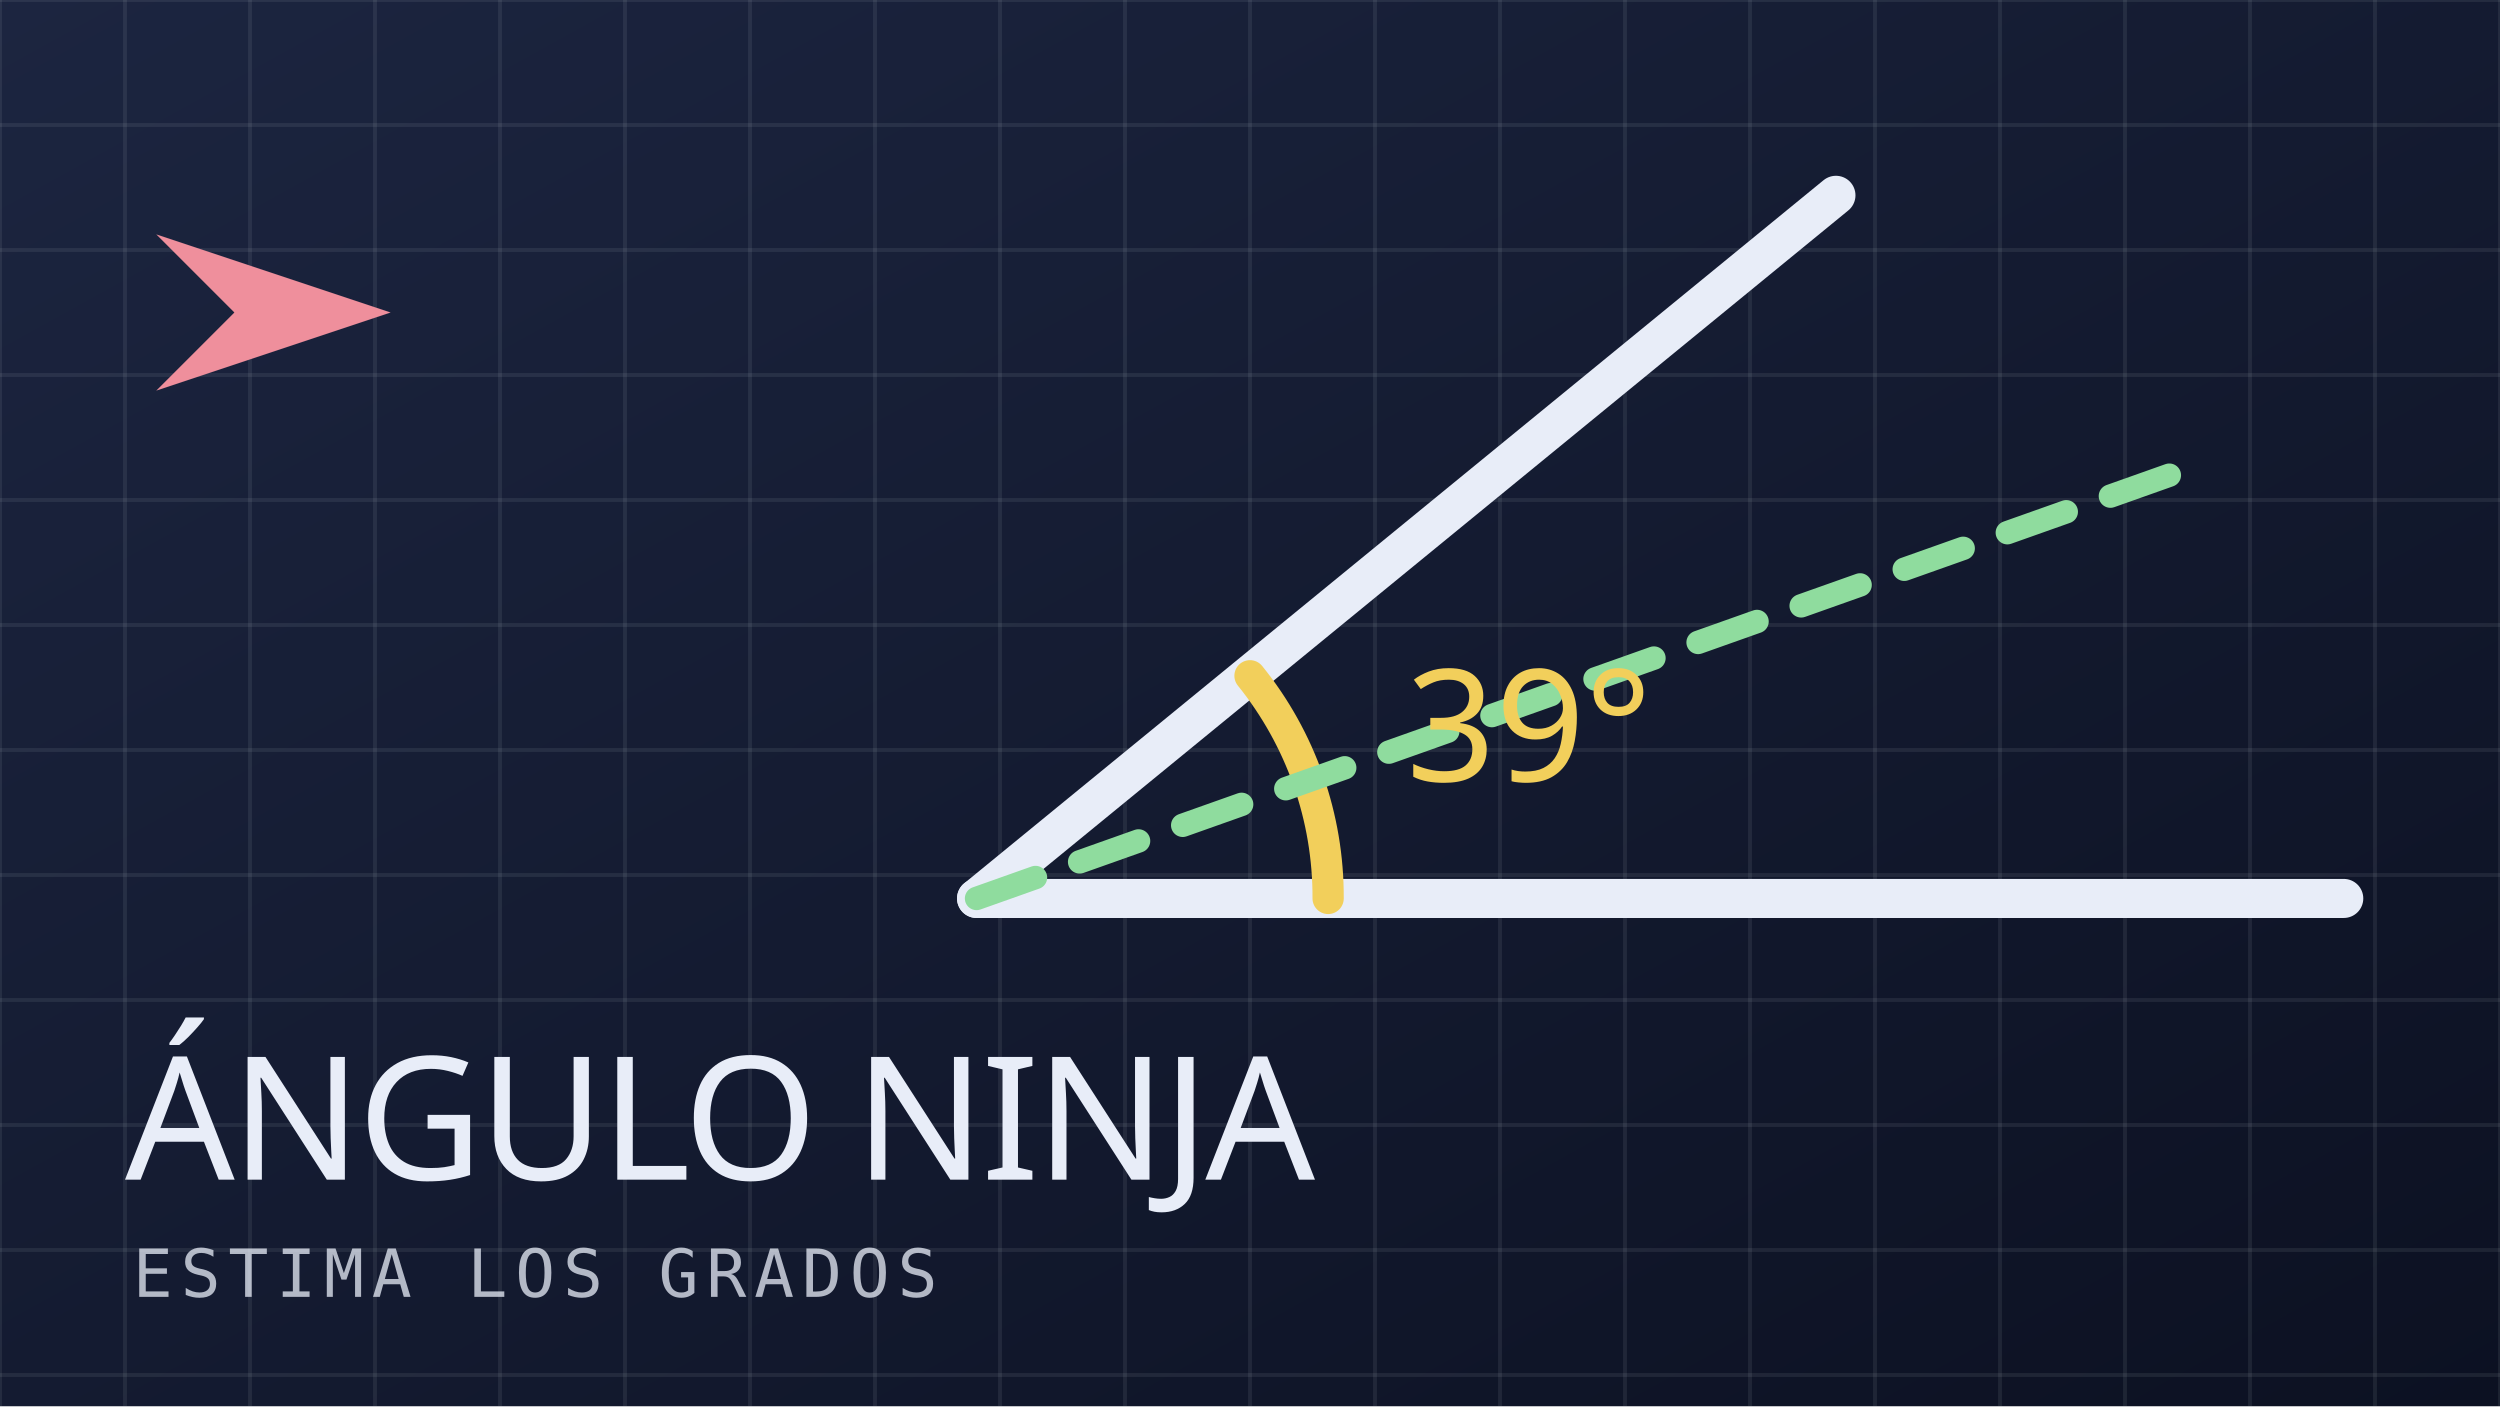
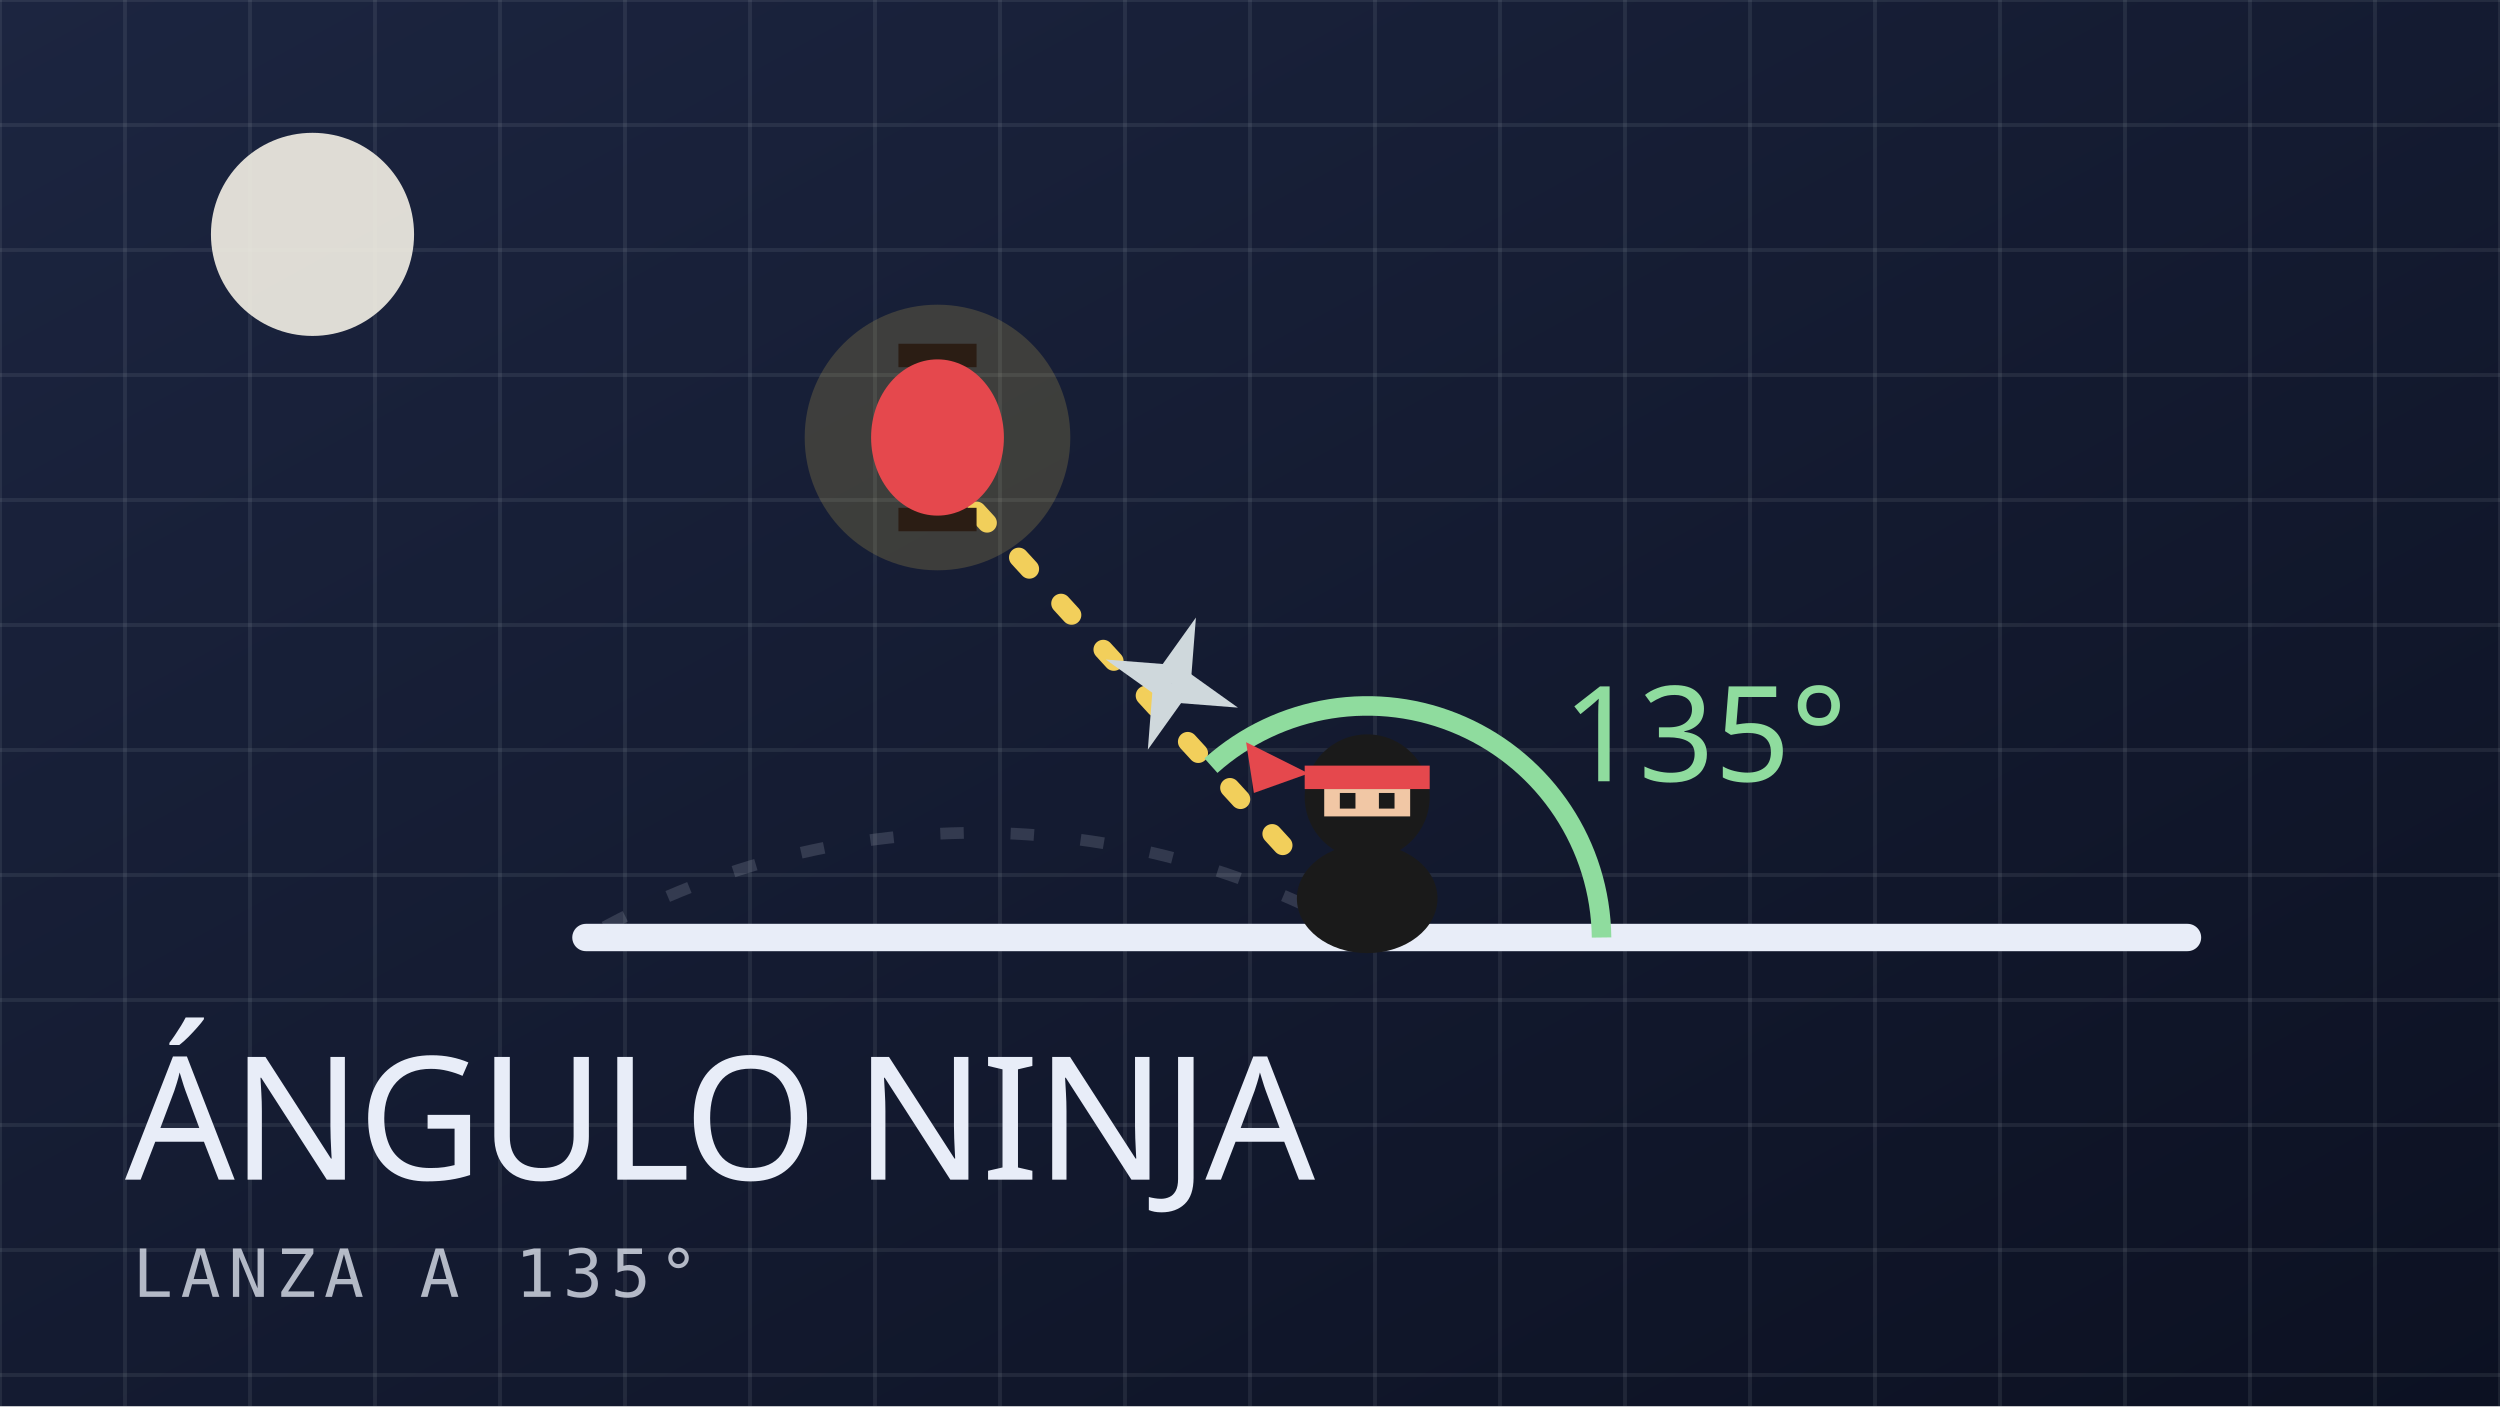
<svg xmlns="http://www.w3.org/2000/svg" viewBox="0 0 640 360" width="640" height="360">
  <defs>
    <linearGradient id="g" x1="0" y1="0" x2="1" y2="1">
      <stop offset="0" stop-color="#1c2540" />
      <stop offset="1" stop-color="#0c1122" />
    </linearGradient>
  </defs>
  <rect width="640" height="360" fill="url(#g)" />
  <g stroke="#e8edf8" stroke-opacity="0.08" stroke-width="1">
    <path d="M0 0V360" />
    <path d="M32 0V360" />
    <path d="M64 0V360" />
    <path d="M96 0V360" />
    <path d="M128 0V360" />
    <path d="M160 0V360" />
    <path d="M192 0V360" />
    <path d="M224 0V360" />
    <path d="M256 0V360" />
    <path d="M288 0V360" />
    <path d="M320 0V360" />
    <path d="M352 0V360" />
    <path d="M384 0V360" />
    <path d="M416 0V360" />
    <path d="M448 0V360" />
    <path d="M480 0V360" />
    <path d="M512 0V360" />
    <path d="M544 0V360" />
    <path d="M576 0V360" />
    <path d="M608 0V360" />
    <path d="M640 0V360" />
    <path d="M0 0H640" />
    <path d="M0 32H640" />
    <path d="M0 64H640" />
    <path d="M0 96H640" />
    <path d="M0 128H640" />
    <path d="M0 160H640" />
    <path d="M0 192H640" />
    <path d="M0 224H640" />
    <path d="M0 256H640" />
    <path d="M0 288H640" />
    <path d="M0 320H640" />
    <path d="M0 352H640" />
  </g>
-   <g stroke-linecap="round" fill="none">
-     <path d="M250 230H600" stroke="#e8edf8" stroke-width="10" />
-     <path d="M250 230L470 50" stroke="#e8edf8" stroke-width="10" />
-     <path d="M340 230A90 90 0 0 0 320 173" stroke="#f2cf5b" stroke-width="8" />
-     <path d="M250 230L560 120" stroke="#8fdc9e" stroke-width="6" stroke-dasharray="16 12" />
+   <circle cx="80" cy="60" r="26" fill="#f4f1e6" fill-opacity="0.9" />
+   <path d="M150 240H560" stroke="#e8edf8" stroke-width="7" stroke-linecap="round" />
+   <path d="M350 240A200 200 0 0 0 150 240" fill="none" stroke="#e8edf8" stroke-opacity="0.15" stroke-width="3" stroke-dasharray="6 12" />
+   <path d="M350 240L240 120" stroke="#f2cf5b" stroke-width="5" stroke-dasharray="4 12" stroke-linecap="round" />
+   <path d="M410 240A60 60 0 0 0 310 196" fill="none" stroke="#8fdc9e" stroke-width="5" />
+   <text x="400" y="200" font-family="'Arial Black', 'Segoe UI Black', Impact, sans-serif" font-size="34" fill="#8fdc9e">135°</text>
+   <g transform="translate(240 112)">
+     <circle r="34" fill="#f2cf5b" fill-opacity="0.18" />
+     <rect x="-10" y="-24" width="20" height="6" fill="#2b1d14" />
+     <rect x="-10" y="18" width="20" height="6" fill="#2b1d14" />
+     <ellipse rx="17" ry="20" fill="#e5484d" />
  </g>
-   <text x="360" y="200" font-family="'Arial Black', 'Segoe UI Black', Impact, sans-serif" font-size="40" fill="#f2cf5b">39°</text>
-   <path d="M40 60l60 20-60 20 20-20z" fill="#ef8f9c" />
+   <g transform="translate(300 175) rotate(20)" fill="#cfd8dc">
+     <path d="M0-5L18 0 0 5z" />
+     <path d="M0-5L18 0 0 5z" transform="rotate(90)" />
+     <path d="M0-5L18 0 0 5z" transform="rotate(180)" />
+     <path d="M0-5L18 0 0 5z" transform="rotate(270)" />
+   </g>
+   <g transform="translate(350 240)">
+     <ellipse cy="-10" rx="18" ry="14" fill="#1a1a1a" />
+     <circle cy="-36" r="16" fill="#1a1a1a" />
+     <rect x="-16" y="-44" width="32" height="6" fill="#e5484d" />
+     <path d="M-15-42l-16-8 2 13z" fill="#e5484d" />
+     <rect x="-11" y="-38" width="22" height="7" fill="#f1c7a5" />
+     <rect x="-7" y="-37" width="4" height="4" fill="#1a1a1a" />
+     <rect x="3" y="-37" width="4" height="4" fill="#1a1a1a" />
+   </g>
  <text x="32" y="302" font-family="'Arial Black', 'Segoe UI Black', Impact, sans-serif" font-size="44" fill="#e8edf8" letter-spacing="-1">ÁNGULO NINJA</text>
-   <text x="34" y="332" font-family="Consolas, monospace" font-size="17" fill="#e8edf8" fill-opacity="0.75" letter-spacing="2">ESTIMA LOS GRADOS</text>
+   <text x="34" y="332" font-family="Consolas, monospace" font-size="17" fill="#e8edf8" fill-opacity="0.75" letter-spacing="2">LANZA A 135°</text>
</svg>
